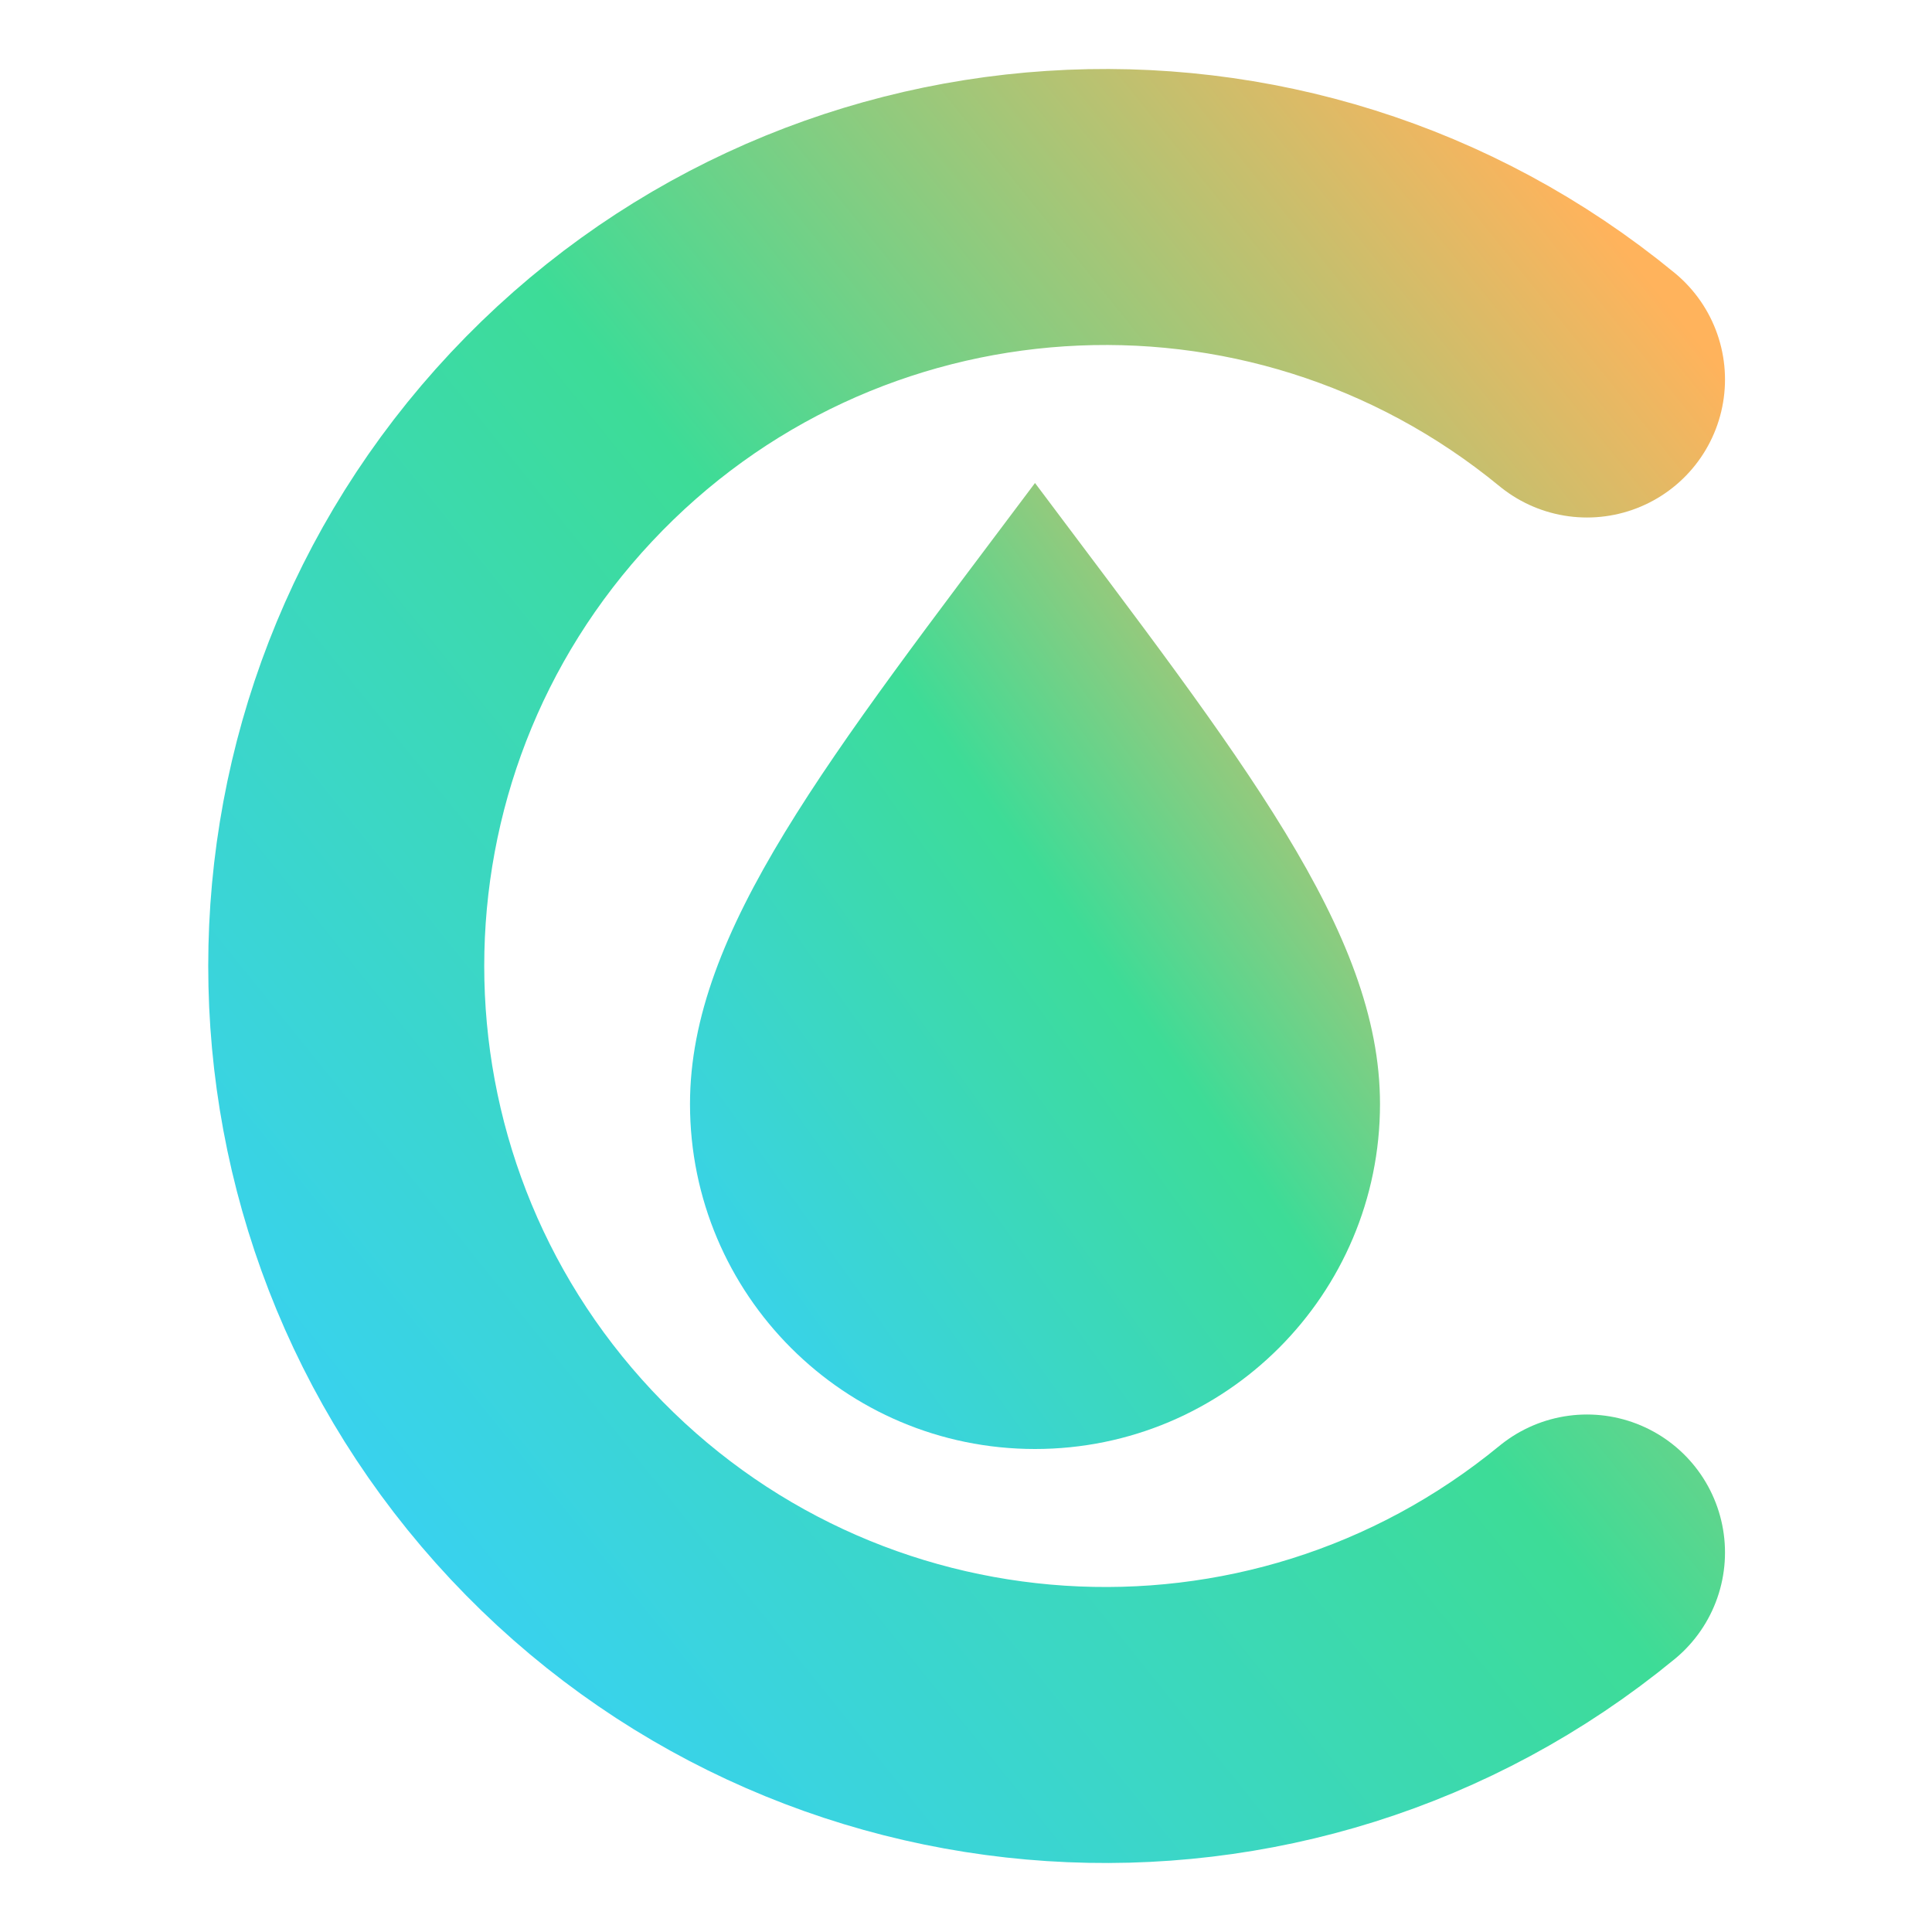
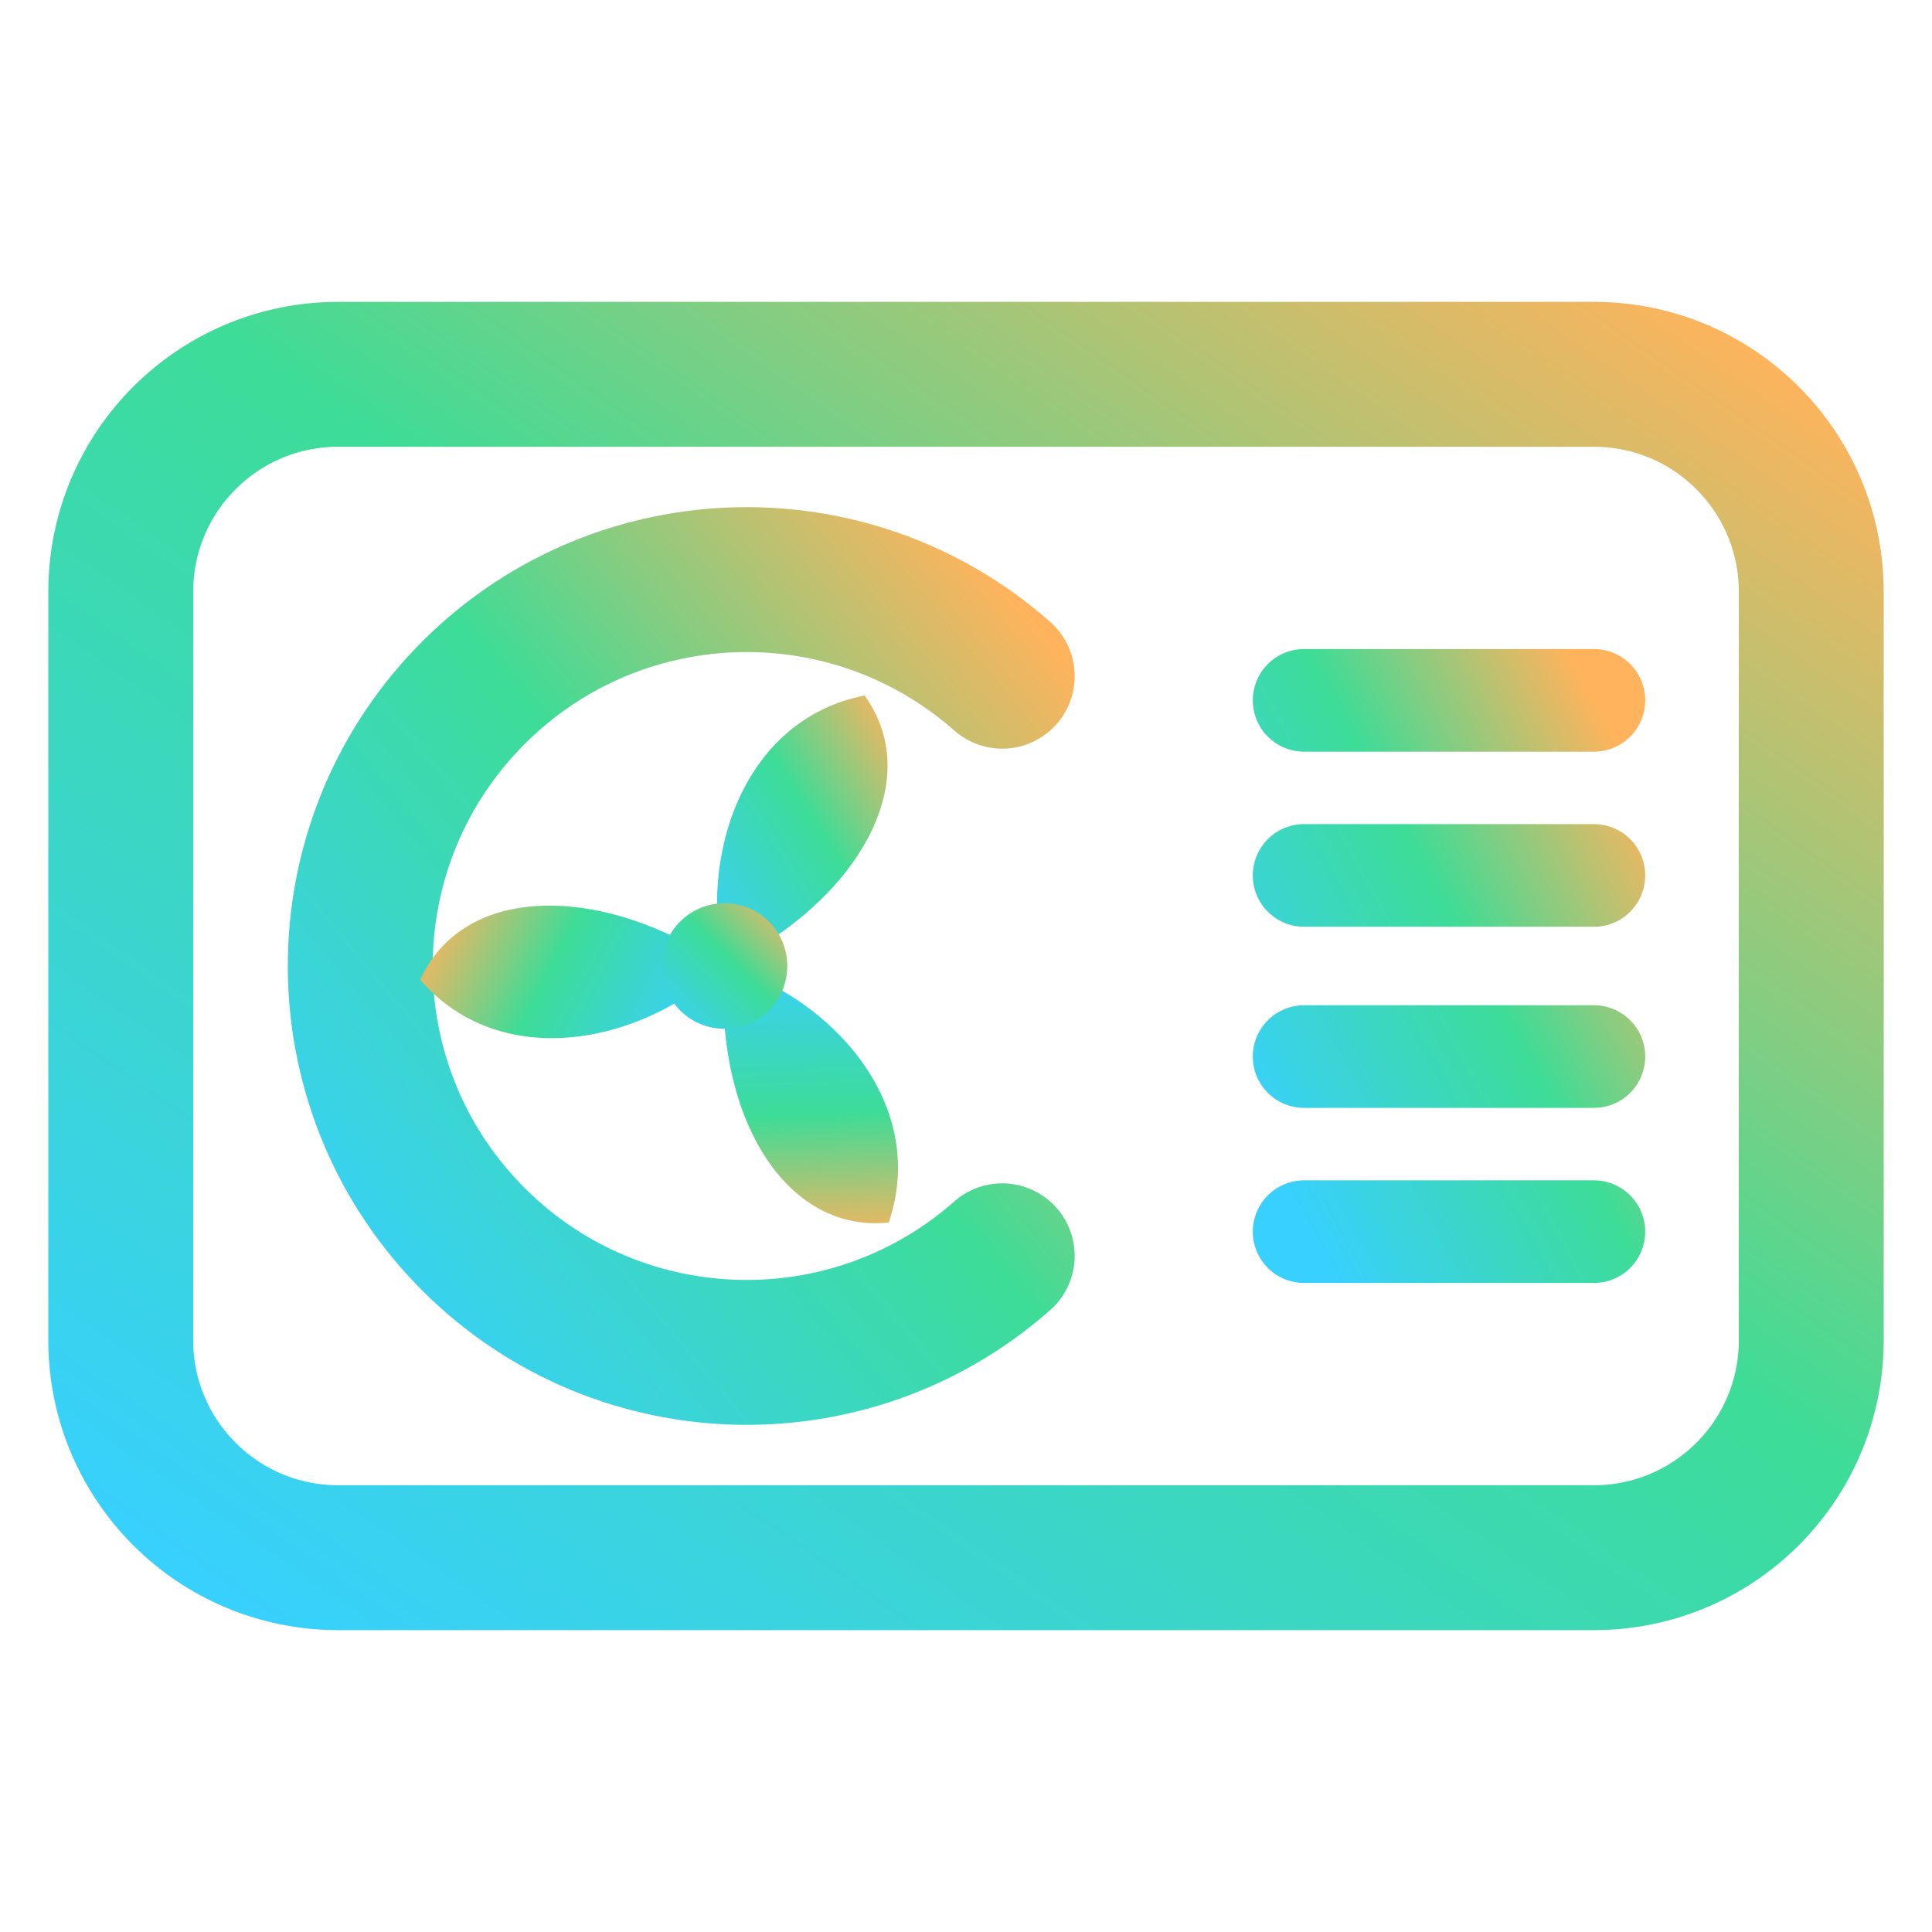
- <svg xmlns="http://www.w3.org/2000/svg" viewBox="1 2 28 28" width="512" height="512">
+ <svg xmlns="http://www.w3.org/2000/svg" viewBox="0 0 32 32" width="512" height="512">
  <defs>
    <linearGradient id="g" x1="0" y1="1" x2="1" y2="0">
      <stop offset="0" stop-color="#38d0ff" />
      <stop offset="0.55" stop-color="#3ddc97" />
      <stop offset="1" stop-color="#ffb35c" />
    </linearGradient>
  </defs>
-   <path d="M24 7.5A11 11 0 1 0 24 24.5" fill="none" stroke="url(#g)" stroke-width="4" stroke-linecap="round" />
-   <path d="M16 9c3 4 5 6.5 5 9a5 5 0 0 1-10 0c0-2.5 2-5 5-9z" fill="url(#g)" />
+   <rect x="2" y="6.2" width="28" height="19.6" rx="3.6" fill="none" stroke="url(#g)" stroke-width="2.4" />
+   <path d="M16.6 11.2A6.4 6.4 0 1 0 16.6 20.8" fill="none" stroke="url(#g)" stroke-width="2.4" stroke-linecap="round" />
+   <g transform="translate(12 16) scale(0.8)" fill="url(#g)">
+     <path d="M0 0C-0.55-2.2 0.35-5.1 2.9-5.6C4.2-3.8 2.7-1.3 0 0Z" />
+     <path d="M0 0C-0.55-2.2 0.35-5.1 2.9-5.6C4.2-3.8 2.7-1.3 0 0Z" transform="rotate(120)" />
+     <path d="M0 0C-0.55-2.2 0.35-5.1 2.9-5.6C4.2-3.8 2.7-1.3 0 0Z" transform="rotate(240)" />
+     <circle r="1.3" />
+   </g>
+   <g stroke="url(#g)" stroke-width="1.7" stroke-linecap="round">
+     <path d="M21.6 11.6H26.4M21.6 14.5H26.4M21.6 17.5H26.4M21.6 20.4H26.4" />
+   </g>
</svg>
